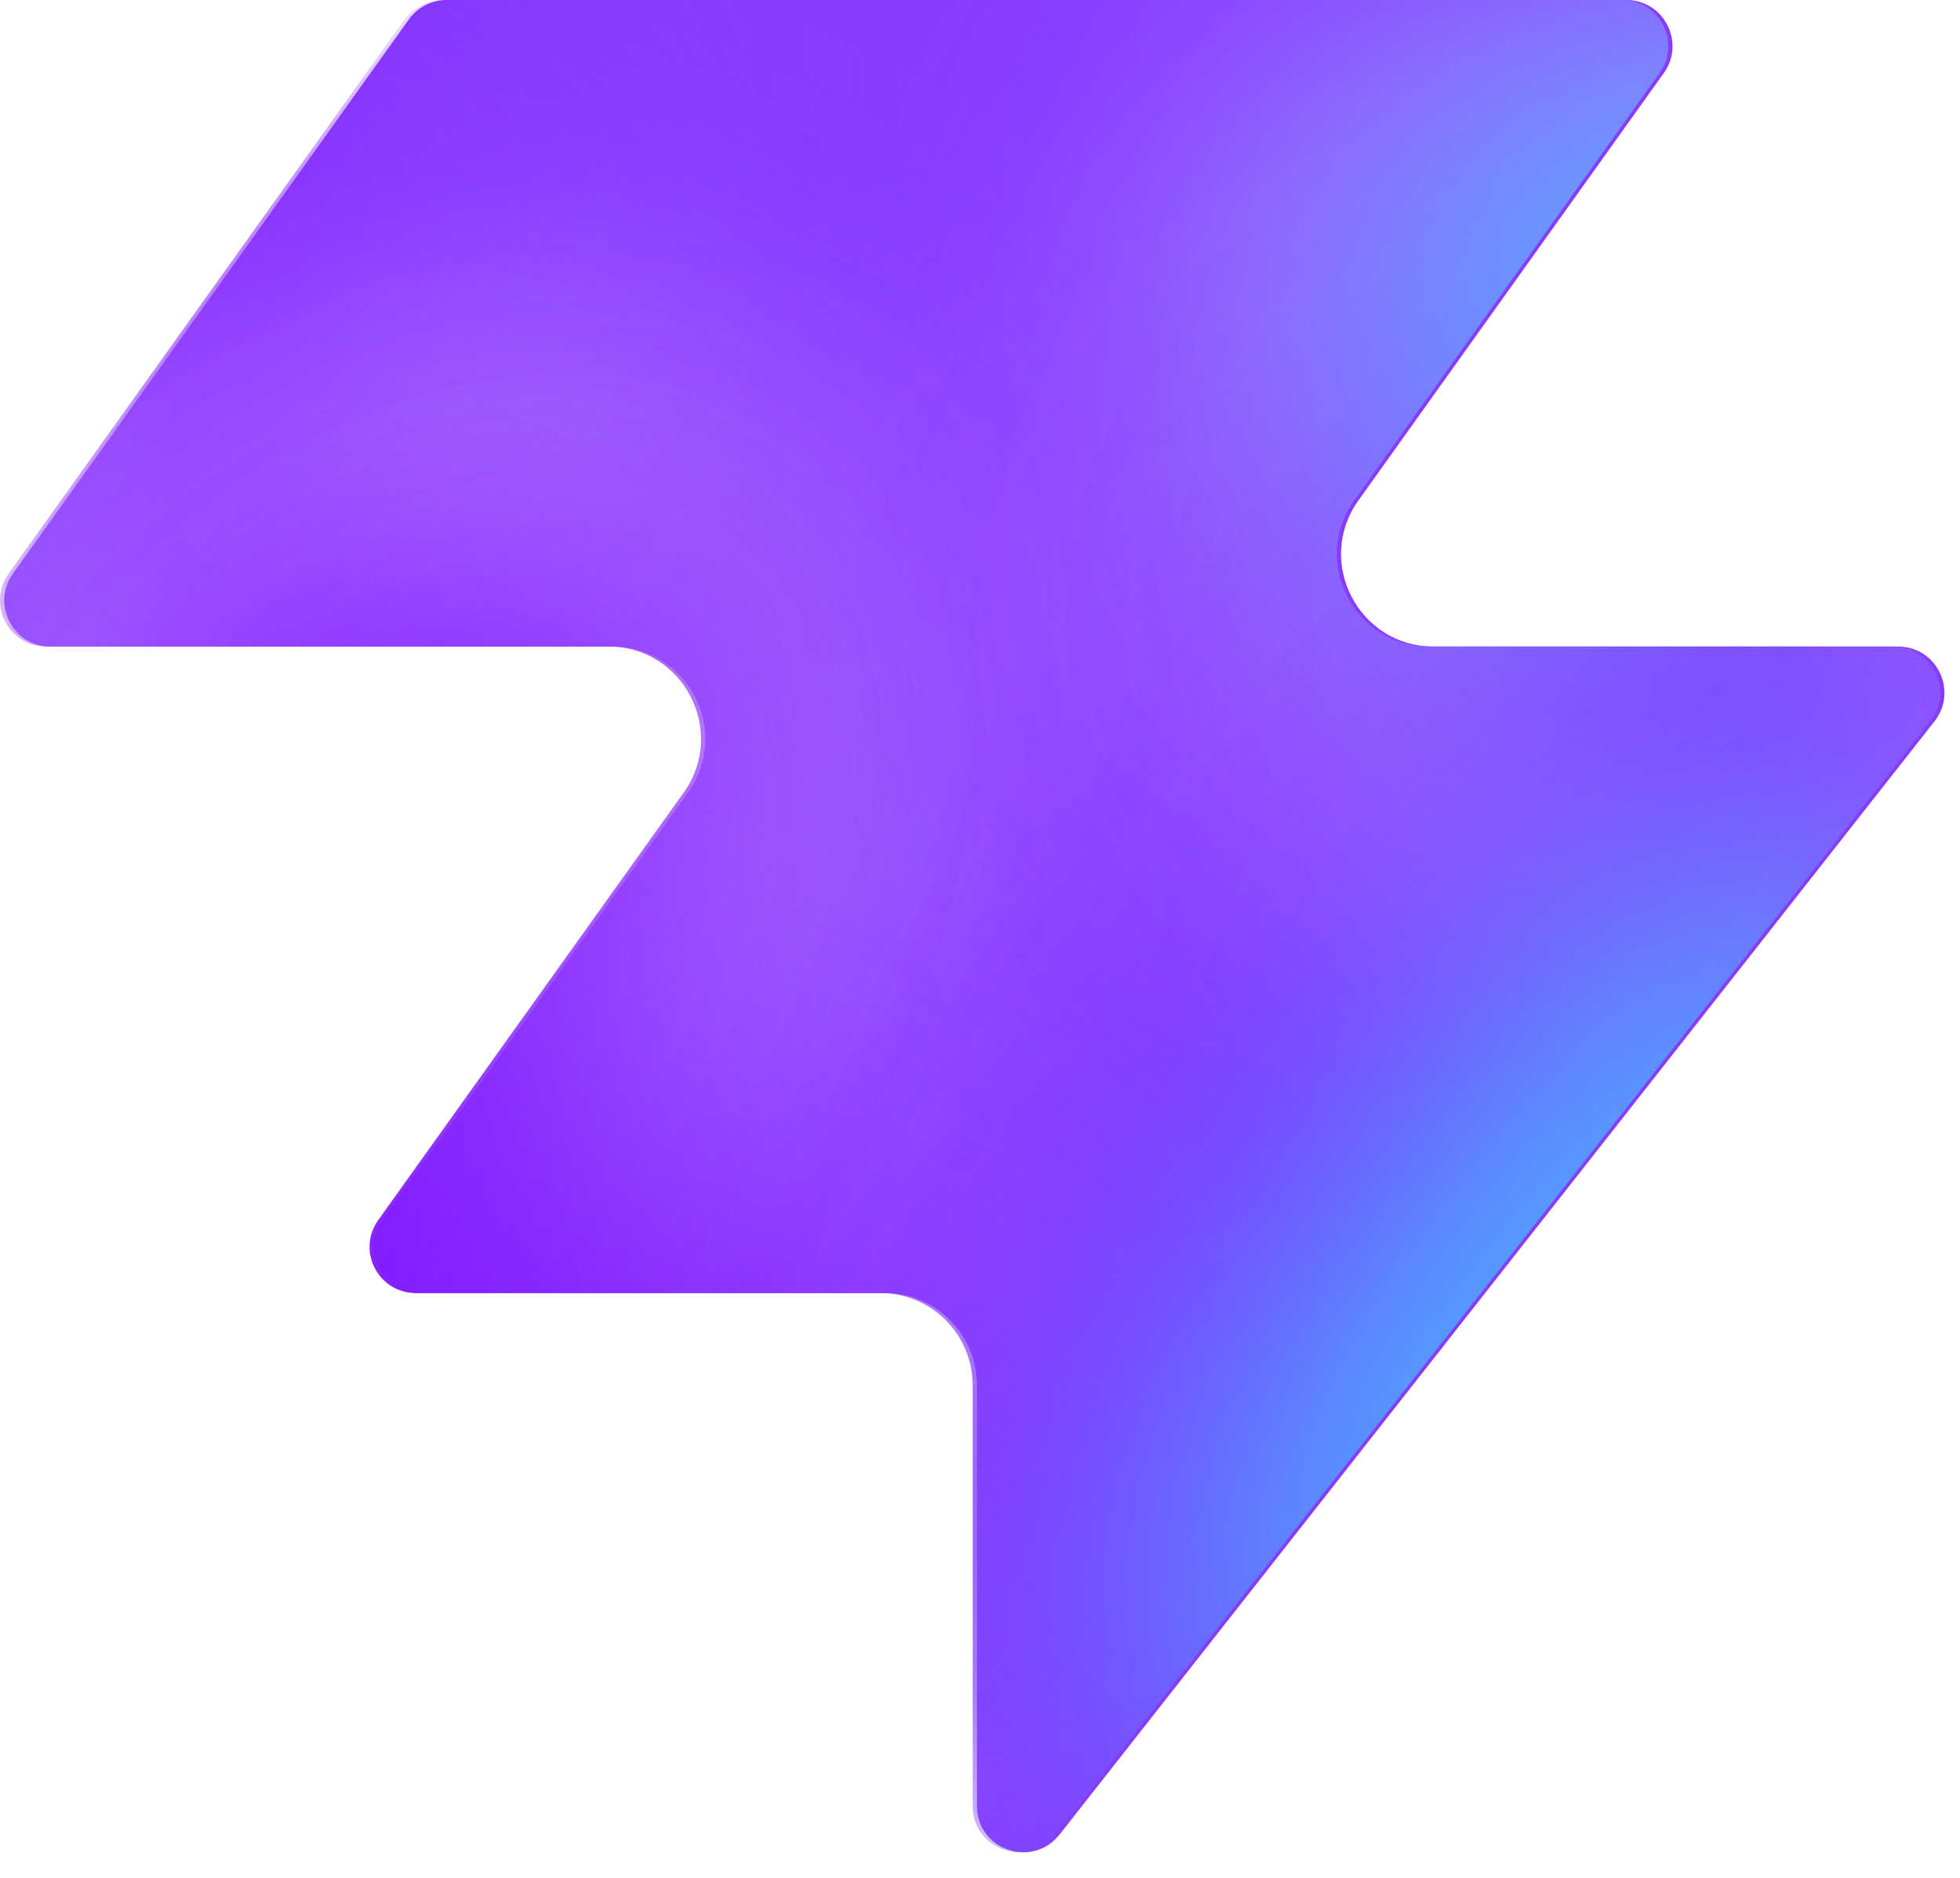
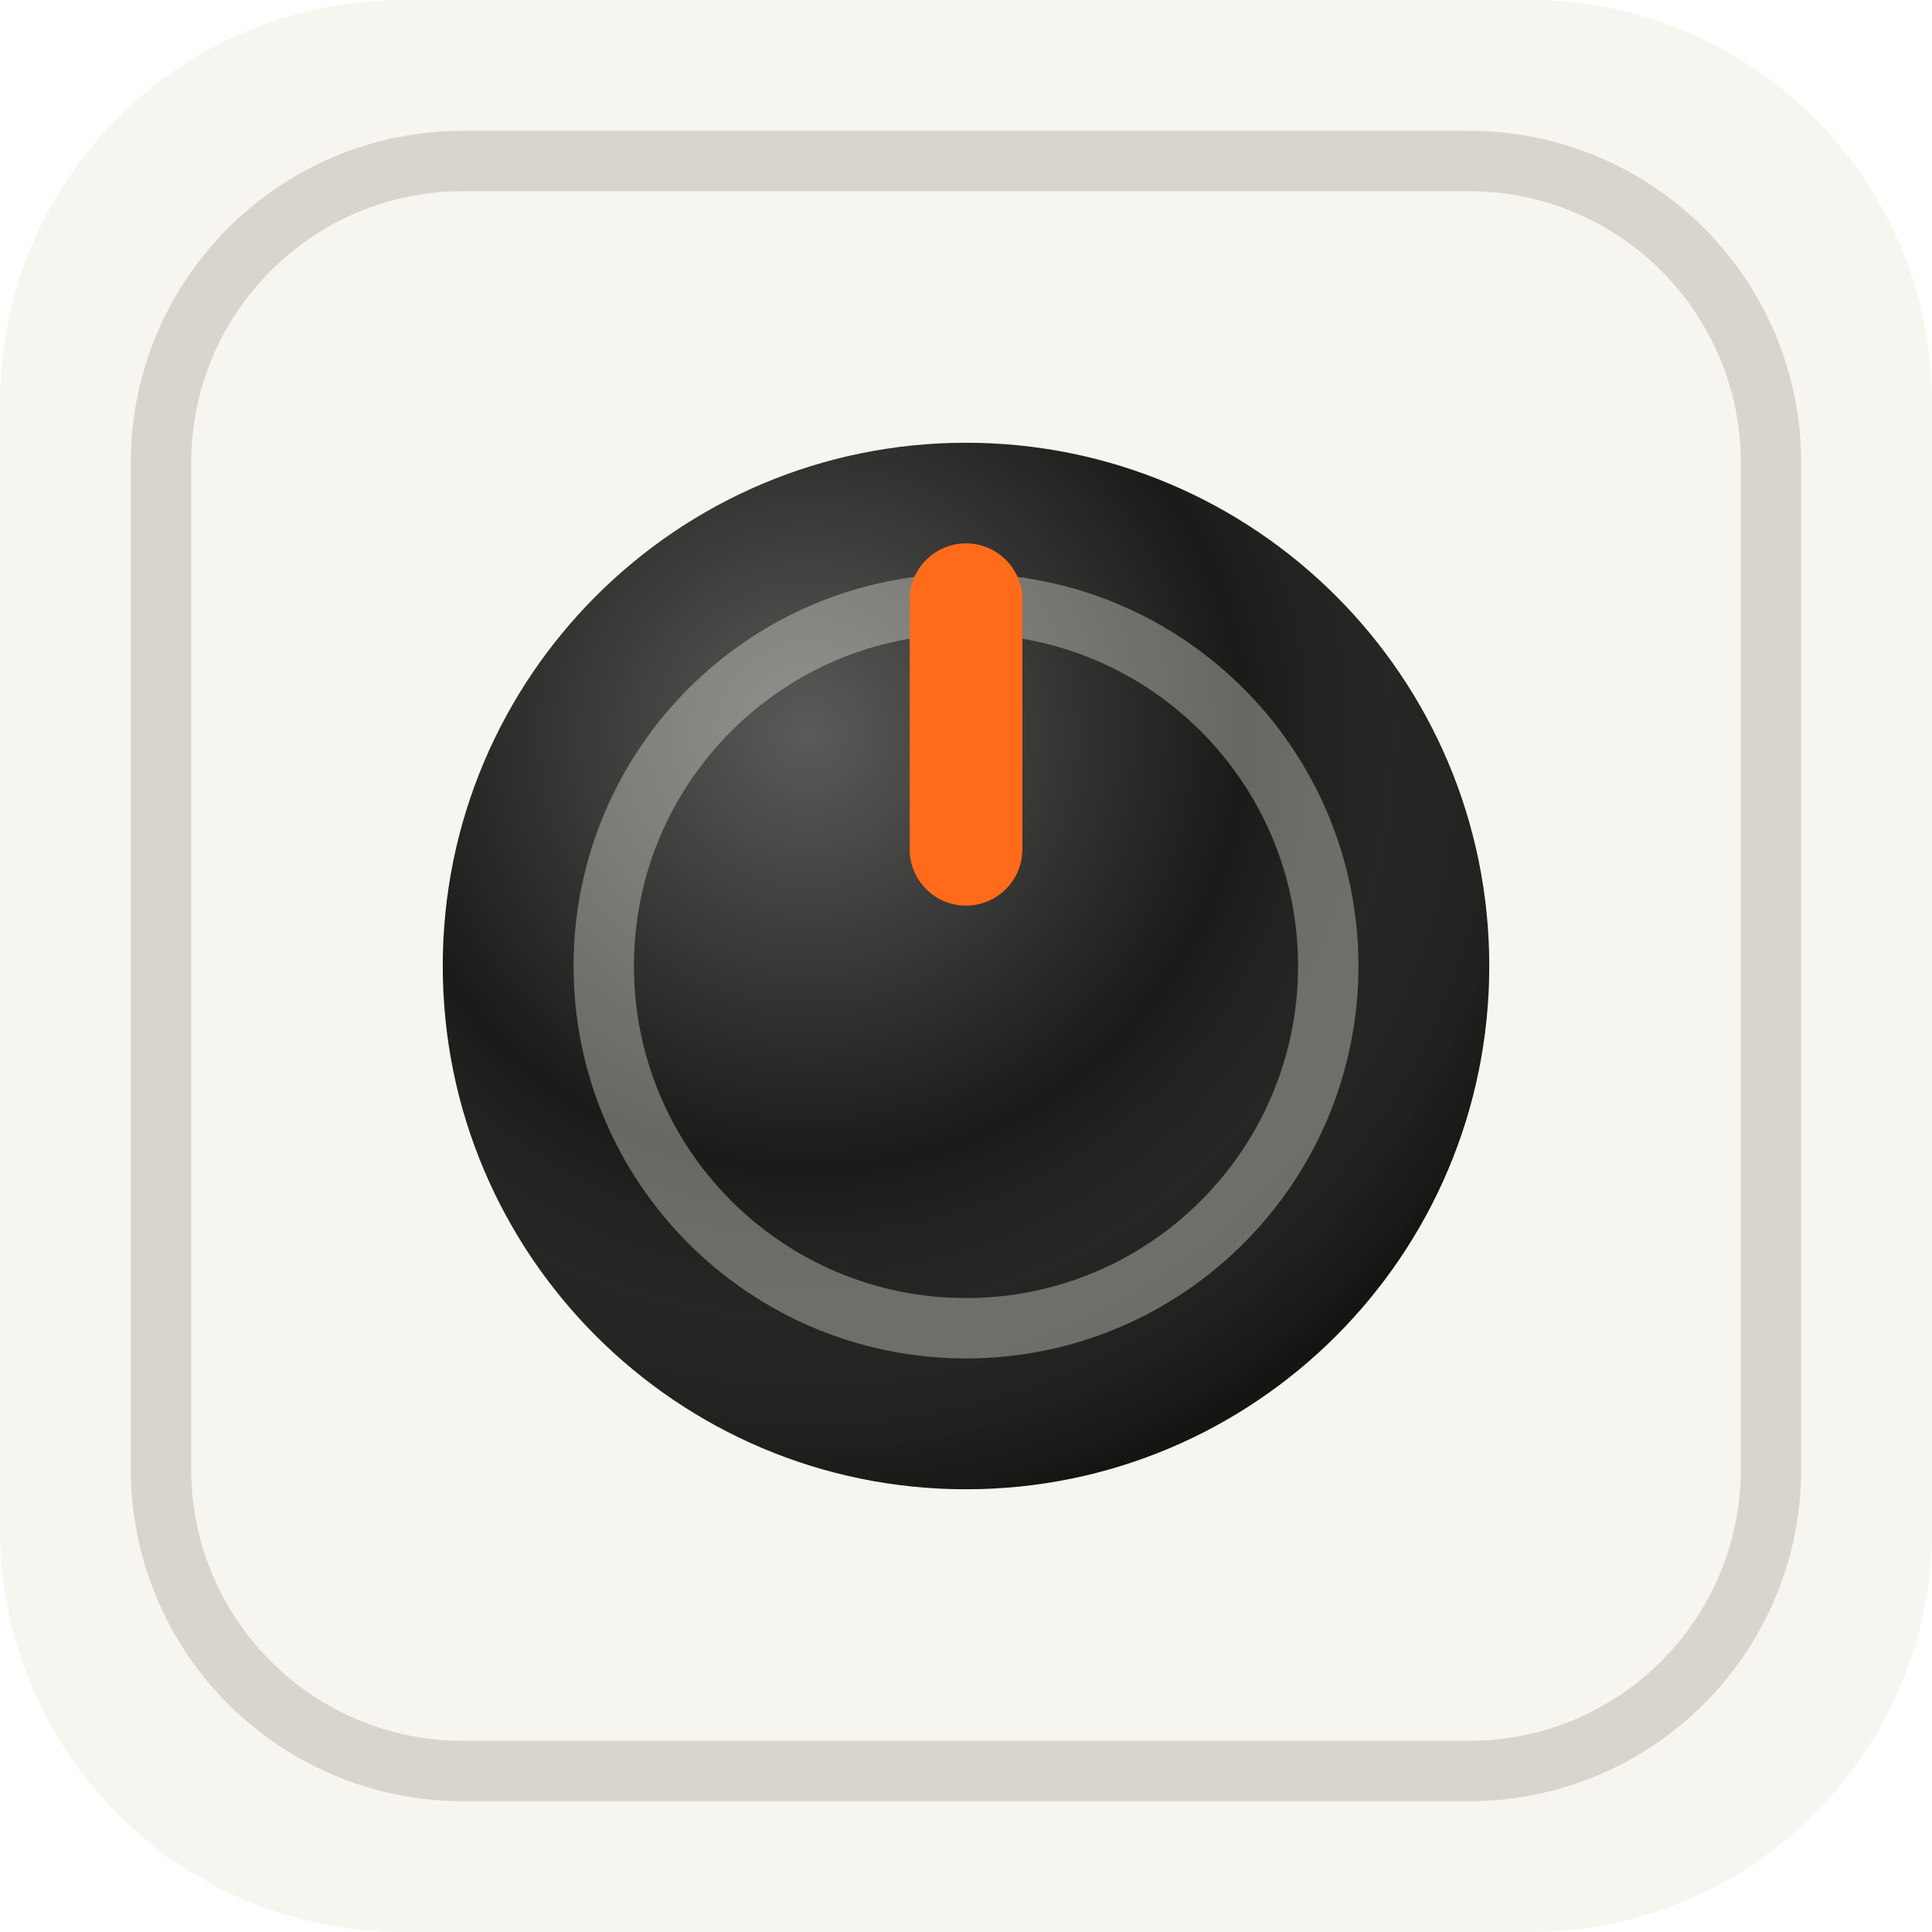
- <svg xmlns="http://www.w3.org/2000/svg" width="48" height="46" fill="none" viewBox="0 0 48 46">
-   <path fill="#863bff" d="M25.946 44.938c-.664.845-2.021.375-2.021-.698V33.937a2.26 2.26 0 0 0-2.262-2.262H10.287c-.92 0-1.456-1.04-.92-1.788l7.48-10.471c1.07-1.497 0-3.578-1.842-3.578H1.237c-.92 0-1.456-1.04-.92-1.788L10.013.474c.214-.297.556-.474.92-.474h28.894c.92 0 1.456 1.04.92 1.788l-7.48 10.471c-1.07 1.498 0 3.579 1.842 3.579h11.377c.943 0 1.473 1.088.89 1.83L25.947 44.94z" style="fill:#863bff;fill:color(display-p3 .525 .23 1);fill-opacity:1" />
-   <mask id="a" width="48" height="46" x="0" y="0" maskUnits="userSpaceOnUse" style="mask-type:alpha">
-     <path fill="#000" d="M25.842 44.938c-.664.844-2.021.375-2.021-.698V33.937a2.26 2.26 0 0 0-2.262-2.262H10.183c-.92 0-1.456-1.04-.92-1.788l7.48-10.471c1.07-1.498 0-3.579-1.842-3.579H1.133c-.92 0-1.456-1.04-.92-1.787L9.91.473c.214-.297.556-.474.92-.474h28.894c.92 0 1.456 1.04.92 1.788l-7.48 10.471c-1.07 1.498 0 3.578 1.842 3.578h11.377c.943 0 1.473 1.088.89 1.832L25.843 44.94z" style="fill:#000;fill-opacity:1" />
-   </mask>
-   <g mask="url(#a)">
-     <g filter="url(#b)">
-       <ellipse cx="5.508" cy="14.704" fill="#ede6ff" rx="5.508" ry="14.704" style="fill:#ede6ff;fill:color(display-p3 .927 .903 1);fill-opacity:1" transform="matrix(.00324 1 1 -.00324 -4.47 31.516)" />
-     </g>
-     <g filter="url(#c)">
-       <ellipse cx="10.399" cy="29.851" fill="#ede6ff" rx="10.399" ry="29.851" style="fill:#ede6ff;fill:color(display-p3 .927 .903 1);fill-opacity:1" transform="matrix(.00324 1 1 -.00324 -39.328 7.883)" />
-     </g>
-     <g filter="url(#d)">
-       <ellipse cx="5.508" cy="30.487" fill="#7e14ff" rx="5.508" ry="30.487" style="fill:#7e14ff;fill:color(display-p3 .492 .077 1);fill-opacity:1" transform="rotate(89.814 -25.913 -14.639)scale(1 -1)" />
-     </g>
-     <g filter="url(#e)">
-       <ellipse cx="5.508" cy="30.599" fill="#7e14ff" rx="5.508" ry="30.599" style="fill:#7e14ff;fill:color(display-p3 .492 .077 1);fill-opacity:1" transform="rotate(89.814 -32.644 -3.334)scale(1 -1)" />
-     </g>
-     <g filter="url(#f)">
-       <ellipse cx="5.508" cy="30.599" fill="#7e14ff" rx="5.508" ry="30.599" style="fill:#7e14ff;fill:color(display-p3 .492 .077 1);fill-opacity:1" transform="matrix(.00324 1 1 -.00324 -34.34 30.47)" />
-     </g>
-     <g filter="url(#g)">
-       <ellipse cx="14.072" cy="22.078" fill="#ede6ff" rx="14.072" ry="22.078" style="fill:#ede6ff;fill:color(display-p3 .927 .903 1);fill-opacity:1" transform="rotate(93.35 24.506 48.493)scale(-1 1)" />
-     </g>
-     <g filter="url(#h)">
-       <ellipse cx="3.47" cy="21.501" fill="#7e14ff" rx="3.47" ry="21.501" style="fill:#7e14ff;fill:color(display-p3 .492 .077 1);fill-opacity:1" transform="rotate(89.009 28.708 47.59)scale(-1 1)" />
-     </g>
-     <g filter="url(#i)">
-       <ellipse cx="3.47" cy="21.501" fill="#7e14ff" rx="3.47" ry="21.501" style="fill:#7e14ff;fill:color(display-p3 .492 .077 1);fill-opacity:1" transform="rotate(89.009 28.708 47.59)scale(-1 1)" />
-     </g>
-     <g filter="url(#j)">
-       <ellipse cx=".387" cy="8.972" fill="#7e14ff" rx="4.407" ry="29.108" style="fill:#7e14ff;fill:color(display-p3 .492 .077 1);fill-opacity:1" transform="rotate(39.51 .387 8.972)" />
-     </g>
-     <g filter="url(#k)">
-       <ellipse cx="47.523" cy="-6.092" fill="#7e14ff" rx="4.407" ry="29.108" style="fill:#7e14ff;fill:color(display-p3 .492 .077 1);fill-opacity:1" transform="rotate(37.892 47.523 -6.092)" />
-     </g>
-     <g filter="url(#l)">
-       <ellipse cx="41.412" cy="6.333" fill="#47bfff" rx="5.971" ry="9.665" style="fill:#47bfff;fill:color(display-p3 .28 .748 1);fill-opacity:1" transform="rotate(37.892 41.412 6.333)" />
-     </g>
-     <g filter="url(#m)">
-       <ellipse cx="-1.879" cy="38.332" fill="#7e14ff" rx="4.407" ry="29.108" style="fill:#7e14ff;fill:color(display-p3 .492 .077 1);fill-opacity:1" transform="rotate(37.892 -1.88 38.332)" />
-     </g>
-     <g filter="url(#n)">
-       <ellipse cx="-1.879" cy="38.332" fill="#7e14ff" rx="4.407" ry="29.108" style="fill:#7e14ff;fill:color(display-p3 .492 .077 1);fill-opacity:1" transform="rotate(37.892 -1.88 38.332)" />
-     </g>
-     <g filter="url(#o)">
-       <ellipse cx="35.651" cy="29.907" fill="#7e14ff" rx="4.407" ry="29.108" style="fill:#7e14ff;fill:color(display-p3 .492 .077 1);fill-opacity:1" transform="rotate(37.892 35.651 29.907)" />
-     </g>
-     <g filter="url(#p)">
-       <ellipse cx="38.418" cy="32.4" fill="#47bfff" rx="5.971" ry="15.297" style="fill:#47bfff;fill:color(display-p3 .28 .748 1);fill-opacity:1" transform="rotate(37.892 38.418 32.4)" />
-     </g>
-   </g>
+ <svg xmlns="http://www.w3.org/2000/svg" width="48" height="48" viewBox="0 0 48 48">
  <defs>
-     <filter id="b" width="60.045" height="41.654" x="-19.77" y="16.149" color-interpolation-filters="sRGB" filterUnits="userSpaceOnUse">
-       <feFlood flood-opacity="0" result="BackgroundImageFix" />
-       <feBlend in="SourceGraphic" in2="BackgroundImageFix" result="shape" />
-       <feGaussianBlur result="effect1_foregroundBlur_2002_17158" stdDeviation="7.659" />
-     </filter>
-     <filter id="c" width="90.34" height="51.437" x="-54.613" y="-7.533" color-interpolation-filters="sRGB" filterUnits="userSpaceOnUse">
-       <feFlood flood-opacity="0" result="BackgroundImageFix" />
-       <feBlend in="SourceGraphic" in2="BackgroundImageFix" result="shape" />
-       <feGaussianBlur result="effect1_foregroundBlur_2002_17158" stdDeviation="7.659" />
-     </filter>
-     <filter id="d" width="79.355" height="29.4" x="-49.64" y="2.03" color-interpolation-filters="sRGB" filterUnits="userSpaceOnUse">
-       <feFlood flood-opacity="0" result="BackgroundImageFix" />
-       <feBlend in="SourceGraphic" in2="BackgroundImageFix" result="shape" />
-       <feGaussianBlur result="effect1_foregroundBlur_2002_17158" stdDeviation="4.596" />
-     </filter>
-     <filter id="e" width="79.579" height="29.4" x="-45.045" y="20.029" color-interpolation-filters="sRGB" filterUnits="userSpaceOnUse">
-       <feFlood flood-opacity="0" result="BackgroundImageFix" />
-       <feBlend in="SourceGraphic" in2="BackgroundImageFix" result="shape" />
-       <feGaussianBlur result="effect1_foregroundBlur_2002_17158" stdDeviation="4.596" />
-     </filter>
-     <filter id="f" width="79.579" height="29.4" x="-43.513" y="21.178" color-interpolation-filters="sRGB" filterUnits="userSpaceOnUse">
-       <feFlood flood-opacity="0" result="BackgroundImageFix" />
-       <feBlend in="SourceGraphic" in2="BackgroundImageFix" result="shape" />
-       <feGaussianBlur result="effect1_foregroundBlur_2002_17158" stdDeviation="4.596" />
-     </filter>
-     <filter id="g" width="74.749" height="58.852" x="15.756" y="-17.901" color-interpolation-filters="sRGB" filterUnits="userSpaceOnUse">
-       <feFlood flood-opacity="0" result="BackgroundImageFix" />
-       <feBlend in="SourceGraphic" in2="BackgroundImageFix" result="shape" />
-       <feGaussianBlur result="effect1_foregroundBlur_2002_17158" stdDeviation="7.659" />
-     </filter>
-     <filter id="h" width="61.377" height="25.362" x="23.548" y="2.284" color-interpolation-filters="sRGB" filterUnits="userSpaceOnUse">
-       <feFlood flood-opacity="0" result="BackgroundImageFix" />
-       <feBlend in="SourceGraphic" in2="BackgroundImageFix" result="shape" />
-       <feGaussianBlur result="effect1_foregroundBlur_2002_17158" stdDeviation="4.596" />
-     </filter>
-     <filter id="i" width="61.377" height="25.362" x="23.548" y="2.284" color-interpolation-filters="sRGB" filterUnits="userSpaceOnUse">
-       <feFlood flood-opacity="0" result="BackgroundImageFix" />
-       <feBlend in="SourceGraphic" in2="BackgroundImageFix" result="shape" />
-       <feGaussianBlur result="effect1_foregroundBlur_2002_17158" stdDeviation="4.596" />
-     </filter>
-     <filter id="j" width="56.045" height="63.649" x="-27.636" y="-22.853" color-interpolation-filters="sRGB" filterUnits="userSpaceOnUse">
-       <feFlood flood-opacity="0" result="BackgroundImageFix" />
-       <feBlend in="SourceGraphic" in2="BackgroundImageFix" result="shape" />
-       <feGaussianBlur result="effect1_foregroundBlur_2002_17158" stdDeviation="4.596" />
-     </filter>
-     <filter id="k" width="54.814" height="64.646" x="20.116" y="-38.415" color-interpolation-filters="sRGB" filterUnits="userSpaceOnUse">
-       <feFlood flood-opacity="0" result="BackgroundImageFix" />
-       <feBlend in="SourceGraphic" in2="BackgroundImageFix" result="shape" />
-       <feGaussianBlur result="effect1_foregroundBlur_2002_17158" stdDeviation="4.596" />
-     </filter>
-     <filter id="l" width="33.541" height="35.313" x="24.641" y="-11.323" color-interpolation-filters="sRGB" filterUnits="userSpaceOnUse">
-       <feFlood flood-opacity="0" result="BackgroundImageFix" />
-       <feBlend in="SourceGraphic" in2="BackgroundImageFix" result="shape" />
-       <feGaussianBlur result="effect1_foregroundBlur_2002_17158" stdDeviation="4.596" />
-     </filter>
-     <filter id="m" width="54.814" height="64.646" x="-29.286" y="6.009" color-interpolation-filters="sRGB" filterUnits="userSpaceOnUse">
-       <feFlood flood-opacity="0" result="BackgroundImageFix" />
-       <feBlend in="SourceGraphic" in2="BackgroundImageFix" result="shape" />
-       <feGaussianBlur result="effect1_foregroundBlur_2002_17158" stdDeviation="4.596" />
-     </filter>
-     <filter id="n" width="54.814" height="64.646" x="-29.286" y="6.009" color-interpolation-filters="sRGB" filterUnits="userSpaceOnUse">
-       <feFlood flood-opacity="0" result="BackgroundImageFix" />
-       <feBlend in="SourceGraphic" in2="BackgroundImageFix" result="shape" />
-       <feGaussianBlur result="effect1_foregroundBlur_2002_17158" stdDeviation="4.596" />
-     </filter>
-     <filter id="o" width="54.814" height="64.646" x="8.244" y="-2.416" color-interpolation-filters="sRGB" filterUnits="userSpaceOnUse">
-       <feFlood flood-opacity="0" result="BackgroundImageFix" />
-       <feBlend in="SourceGraphic" in2="BackgroundImageFix" result="shape" />
-       <feGaussianBlur result="effect1_foregroundBlur_2002_17158" stdDeviation="4.596" />
-     </filter>
-     <filter id="p" width="39.409" height="43.623" x="18.713" y="10.588" color-interpolation-filters="sRGB" filterUnits="userSpaceOnUse">
-       <feFlood flood-opacity="0" result="BackgroundImageFix" />
-       <feBlend in="SourceGraphic" in2="BackgroundImageFix" result="shape" />
-       <feGaussianBlur result="effect1_foregroundBlur_2002_17158" stdDeviation="4.596" />
-     </filter>
+     <radialGradient id="toplight" cx="0.35" cy="0.28" r="0.75">
+       <stop offset="0" stop-color="#ffffff" stop-opacity="0.28" />
+       <stop offset="0.55" stop-color="#ffffff" stop-opacity="0" />
+       <stop offset="1" stop-color="#000000" stop-opacity="0.22" />
+     </radialGradient>
  </defs>
+   <rect width="48" height="48" rx="10" fill="#f7f5ef" />
+   <rect x="4" y="4" width="40" height="40" rx="7.5" fill="none" stroke="#d9d5cc" stroke-width="1.5" />
+   <circle cx="24" cy="24" r="13" fill="#1a1a18" />
+   <circle cx="24" cy="24" r="13" fill="url(#toplight)" />
+   <circle cx="24" cy="24" r="9" fill="none" stroke="#f7f5ef" stroke-opacity="0.35" stroke-width="1.5" />
+   <rect x="22.6" y="13.5" width="2.8" height="9" rx="1.4" fill="#ff6b1a" />
</svg>
